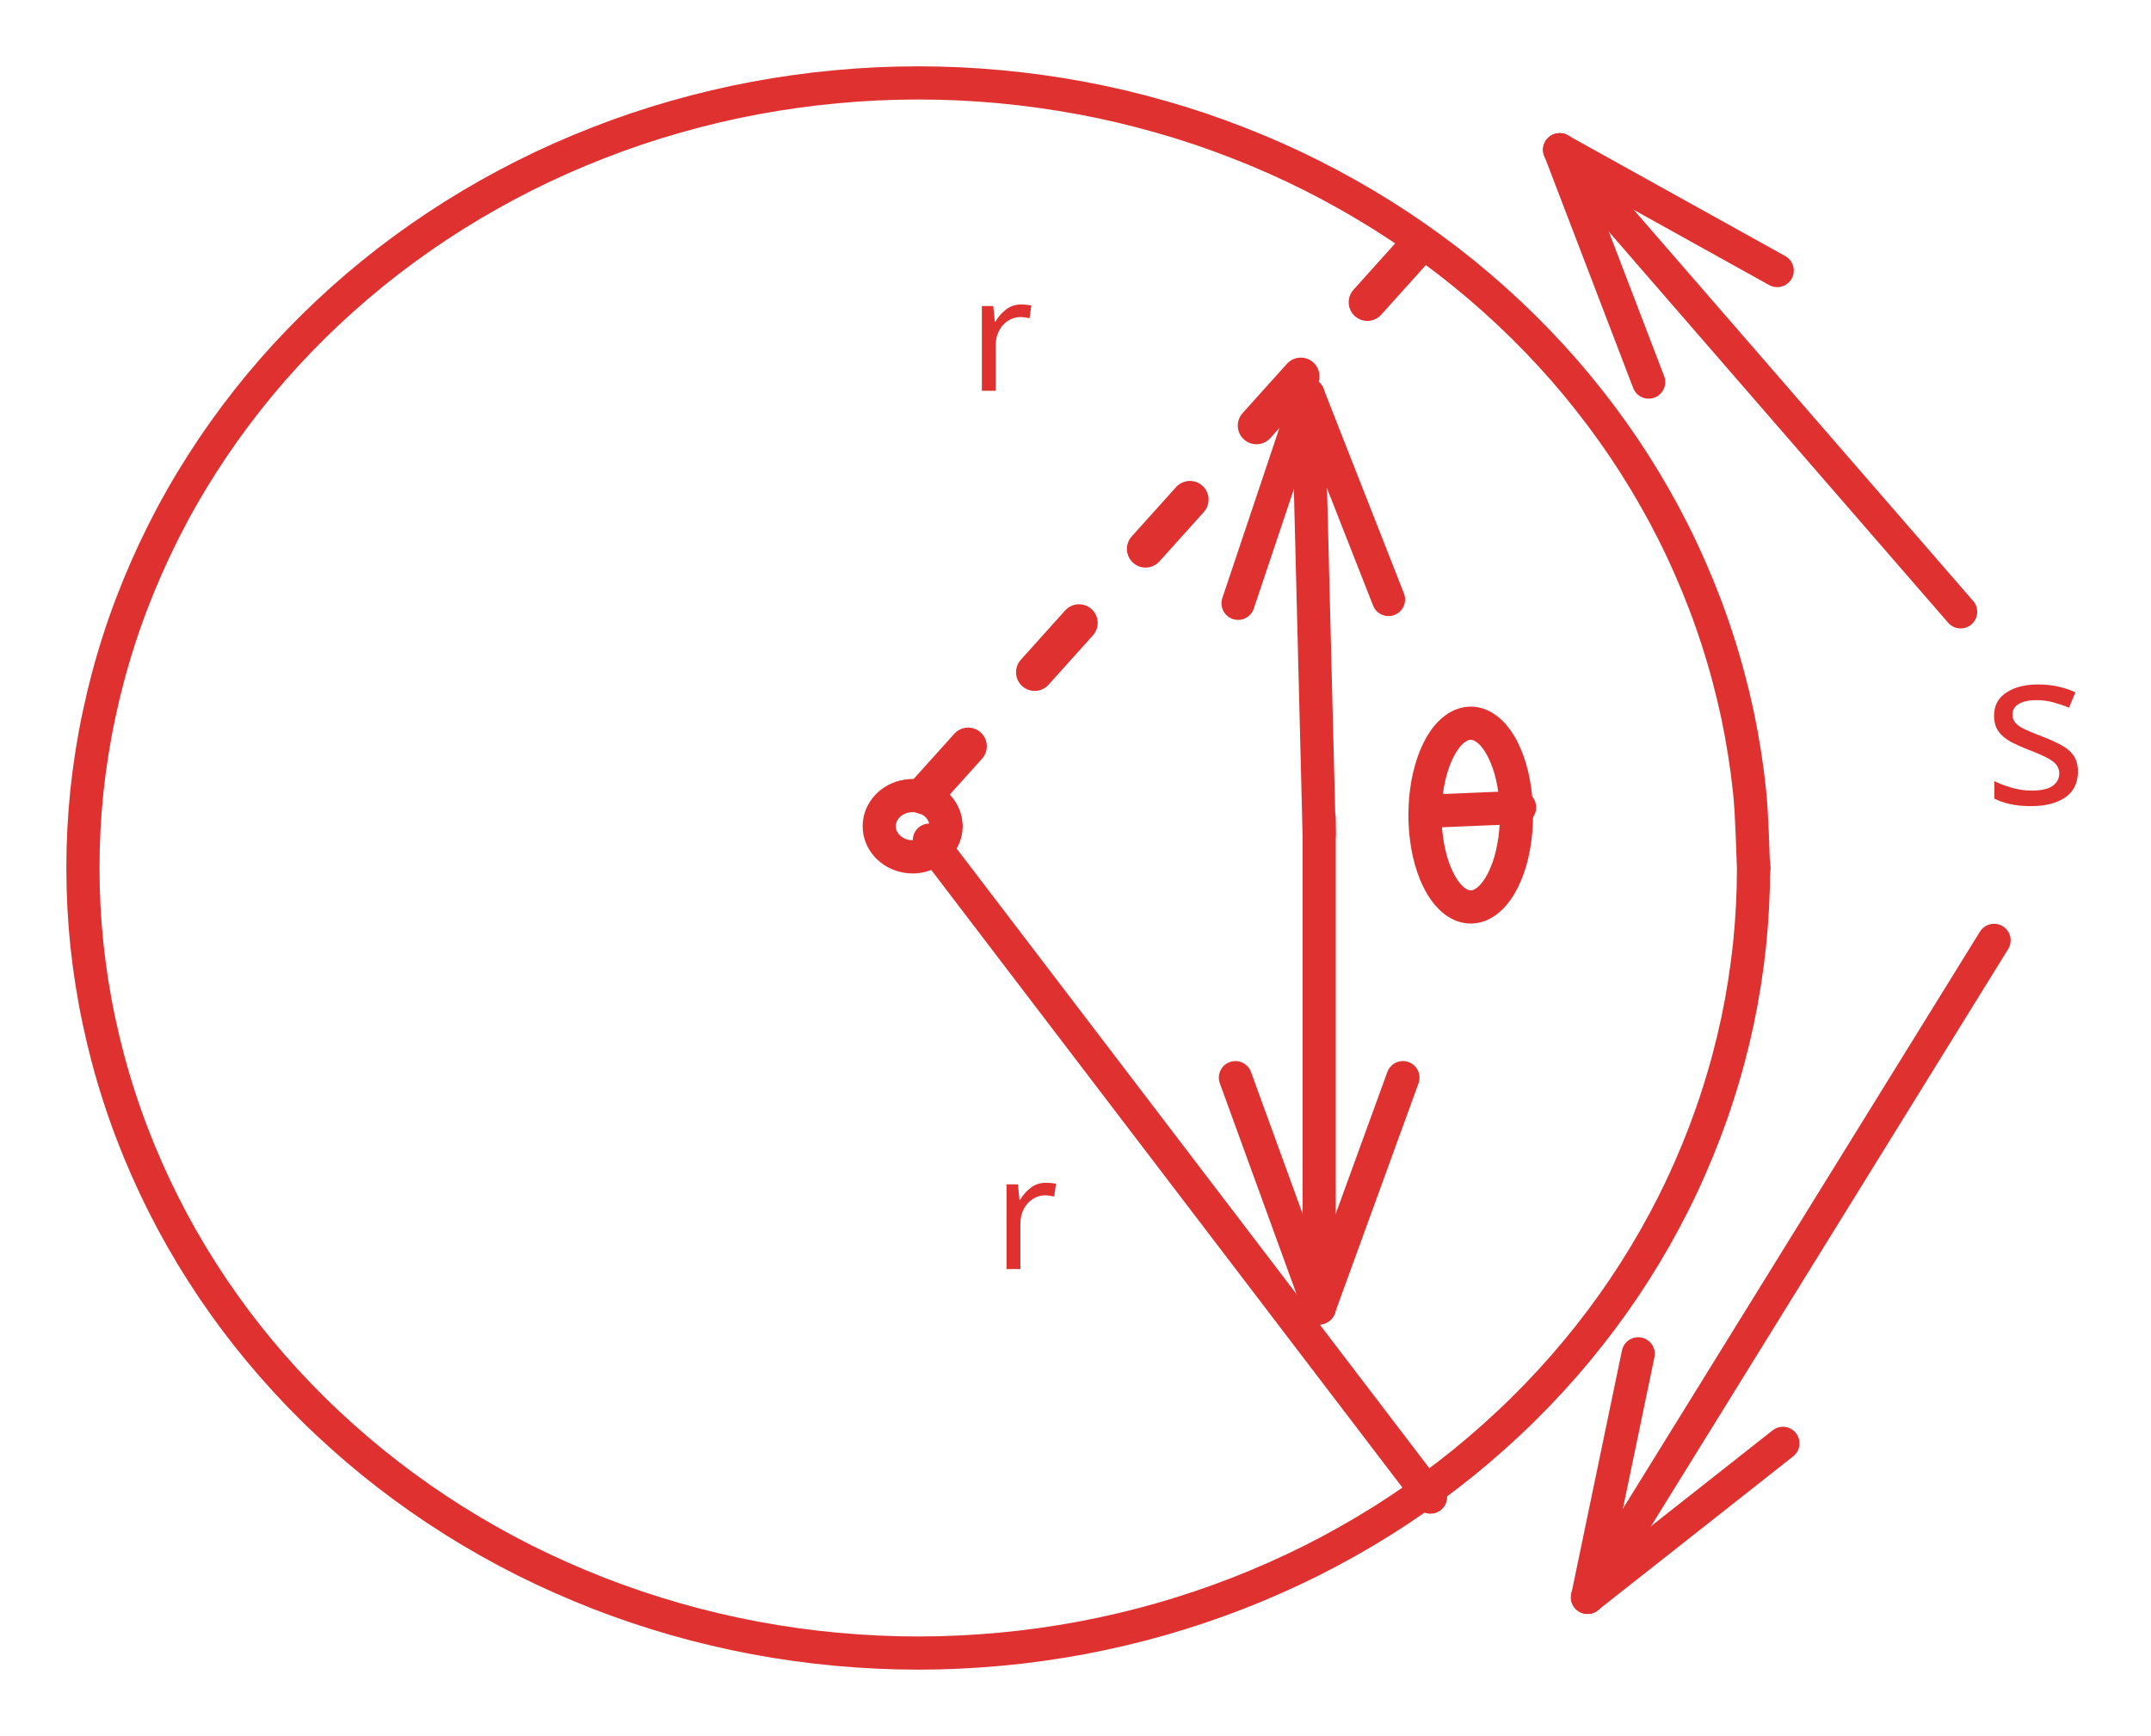
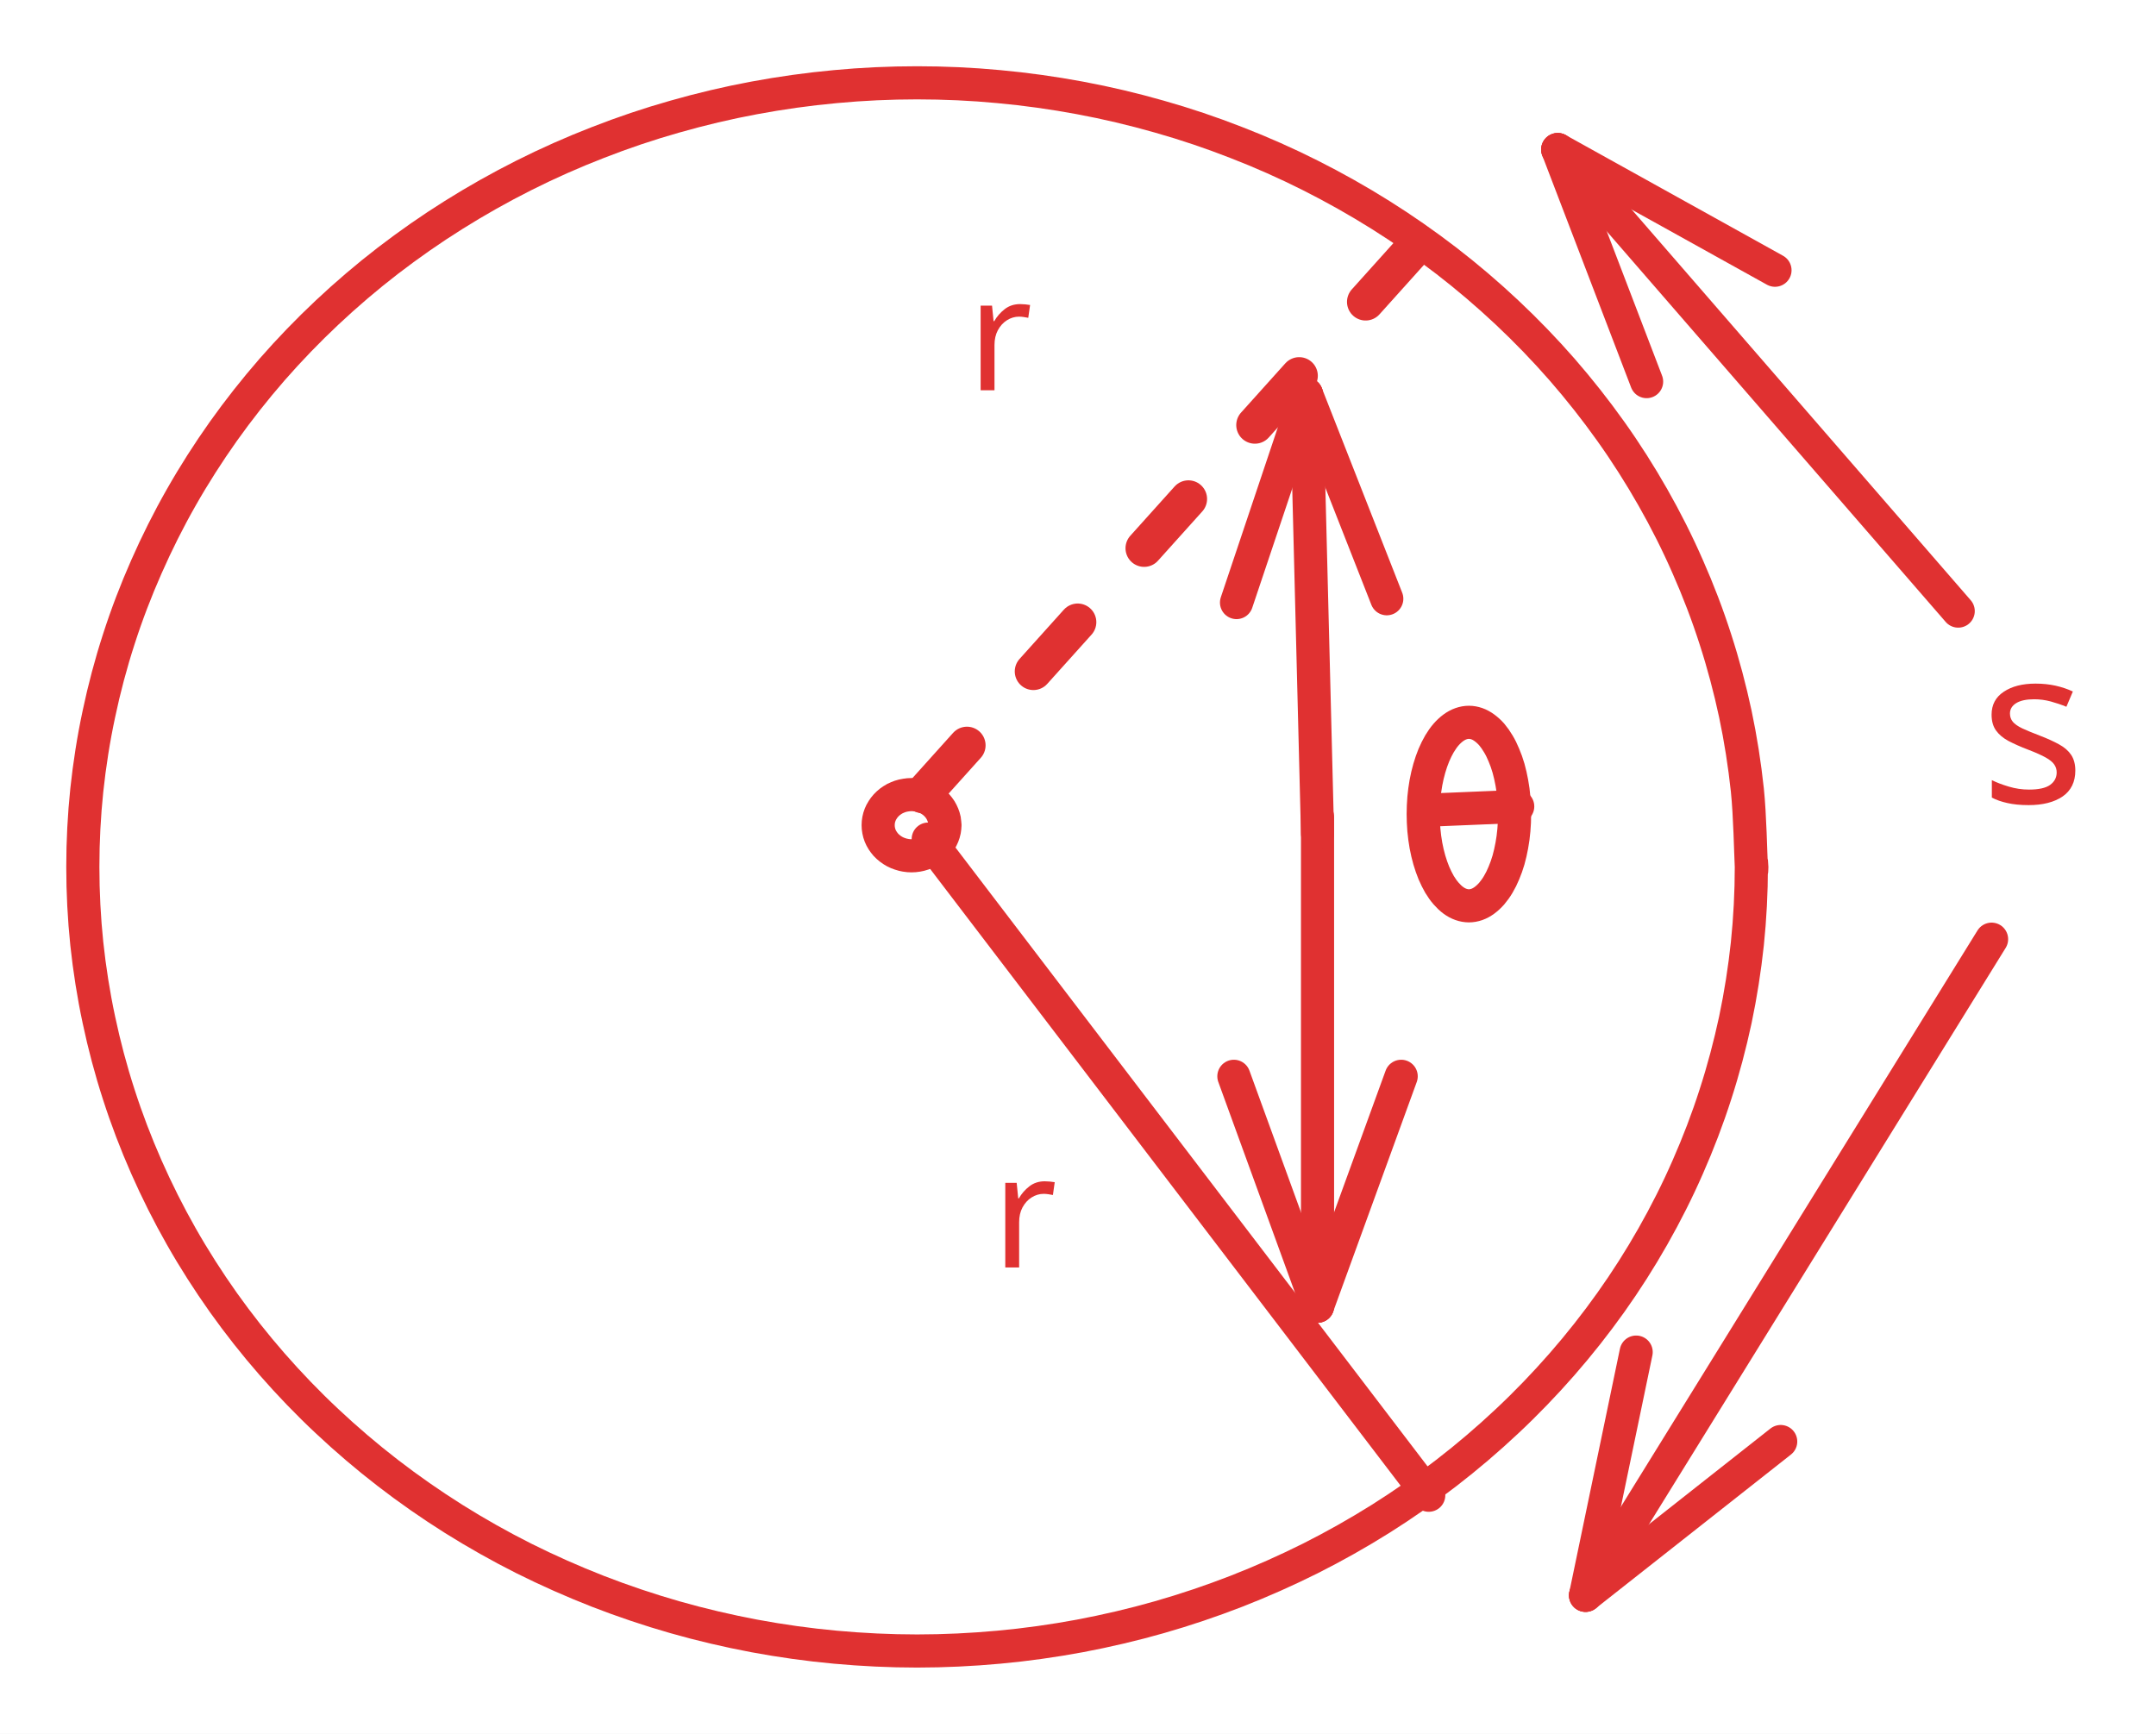
- <svg xmlns="http://www.w3.org/2000/svg" version="1.1" viewBox="0 0 259.368 209.355" width="259.368" height="209.355">
+ <svg xmlns="http://www.w3.org/2000/svg" version="1.1" viewBox="0 0 260.296 209.355" width="260.296" height="209.355">
  
-   eyJ2ZXJzaW9uIjoiMSIsImVuY29kaW5nIjoiYnN0cmluZyIsImNvbXByZXNzZWQiOnRydWUsImVuY29kZWQiOiJ4nO1baW/buFx1MDAxNv2eX1x1MDAxMXi+1iz3ZYCHhyxN4840bVx1MDAxM7dZXHUwMDFlXHUwMDA2gWIptiay5EpytkH/+7tUU1O2LMfu2KlTVECTmKTFS/Kec88l2X82NjdcdTAwMWL53SBo/L7ZXGJuO15cdTAwMTT6qXfTeGHLr4M0XHUwMDBik1x1MDAxOKpo8TlLhmmnaNnL80H2+8uXfS+9XG7yQeR1XHUwMDAydFx1MDAxZGZDL8ryoVx1MDAxZiaok/RfhnnQz/5rf1x1MDAxZXj94D+DpO/nKXKdNFx1MDAwMz/Mk/RrX0FcdTAwMTT0gzjP4O3/g8+bm/9cdTAwMTQ/y9ZFUTjIgqJ5UeHMI4xNllx1MDAxZSRxYSqRWjKqhOSjXHUwMDE2YbZcdTAwMGK95YFcdTAwMGbVl2Bx4GpsUaN1f8XPz1pp+JndvuOyXHUwMDEzaXaauG4vwyg6yu+iwqgsgbG4uixPk6vgOPTzXHUwMDFl1PKJ8rpvpcmw24uDzFx1MDAwZVx1MDAxZY9Kk4HXXHTzOztcdTAwMDbsSr24W7zDldzCJ8Y4RopKyYSiVDHi5sO+oEmxXHUwMDEyiHKijMFYXHUwMDFhPWnZTlx1MDAxMsFCgGW/XHUwMDA1XHUwMDE4vkycbVx1MDAxN17nqlx1MDAwYlx1MDAwNsb+qE2eenE28FJYLtfu5mHMXHUwMDE0XHUwMDEzxDmRlFxuo1xiw1iPmvSCsNvL7Xi0QUxcYkJcdTAwMDWYxDBl1JlcdTAwMTNcdTAwMTTLQqRcdTAwMTFaXHUwMDEx7IZhbVx1MDAxOLR851x1MDAxZkXpu0E3luFlfvHav7jwt+/3docnfuOh/i+3ZCk4YMu+OFx1MDAxZUZRed5j/2HexyoubMWrSY8se2XJXfS7wzhcdTAwMTBcdTAwMWZ3M73Twdi8XHUwMDBlXHUwMDE5u381mpgxXHUwMDE39tI0uWmMar68mPXek7Ph3jB9240/vDbx1t9/fmZt0pnvvZVcdFx1MDAxOFx1MDAwZXzvq8NcdTAwMTPFmFx1MDAxMVJRLoRcdTAwMWHVR2F8NTlcdFHSuXJcdTAwMTjZKFx1MDAxObxcdTAwMTA0iayHpsRcdTAwMThcdTAwMGLK1NzQ3N9vn3gxvv8k9GeZ+YO38O9gzaHJmUSKK8IpN1x1MDAxY09cdTAwMDCTXHUwMDE4wFx1MDAwMjWMwbJIITjRK0OmRlgoKbnBTGtBpKhcdTAwMDJTIaYlMVRTLSThelx1MDAxMpZcdTAwMWNcbqVWlKxcdCxnODhcdTAwMDFa4WJZXHUwMDBlXHUwMDBlX5/q3UrXOjeG1WSqvOCPOXc7vP/7SsQ77DZ+dVx1MDAxYSTdu5M3Qb7uzs0pUuBRhlx1MDAxMEVcZudcdTAwMTXvZshQXCKMVJJcdTAwMWFR4oJle7fEiDPKtVTKXHUwMDEwpo2a4t2ANFx1MDAwMFx1MDAxYeZaa4q5IJPuTTiwkVJcdTAwMTB8fkL/Ls28l+bbYeyHcXfyK0Hs19REXpbvJP1+mINcdTAwMTnvkzDOJ1tcdTAwMTTv3bKRqFx1MDAxN3iVQcOba+tcdTAwMDb2deNT7P7adC5XfFx1MDAxOP3914uprWtcdTAwMWTBPlx1MDAxNVx1MDAxN3Bv2yj/XpRcdTAwMDe0mSxcdTAwMWPxXHUwMDAwXGJQXCKwdM72XHUwMDE4XHLsfFx1MDAxMs3d6+HBQfN0X+7un/pcdTAwMWGTwVJpwPeyXrB8XHUwMDFlIKDriMFGSqfnnjrIXHSDXHUwMDE0YINwXHUwMDA1UY5cYohjVVx1MDAxZZBcdTAwMTJxJVx1MDAxNFx1MDAxM1xcKFx1MDAwMLwpkdJXXHUwMDFloFAqNeeOQ37RwLeXPVx1MDAxN1x1MDAxYah3XHUwMDA0+zQrPrAgXHUwMDExzFK8uj5cdTAwMTlcdTAwMTVCaFx1MDAwMcQzfzJKXr2WavdoXHUwMDE43O/2hlx1MDAxNzd7dPtcdTAwMDM7WnNRIDBFkN5BNNUwx8JUVIFcdTAwMDEtXG5cdFwi5HdcdTAwMDAygVdHXHUwMDA3hCDoXHUwMDAz0kyQYpbw8Vx1MDAxNFlAgblgVZTmIHo1x7zCXHUwMDA3XHUwMDFhU6mwYuvCXHUwMDA3o1x1MDAxZadkjVx1MDAxZo9FXHUwMDFjda/P+lnLf3uUXGJ10vSTJWSjrYvk7Pp0K4nf3F/fXHUwMDFkh+2ofVx1MDAxMl2uZzZaXHUwMDE3pCkhtcDkoFxisMFkfrW+tdW+bHczeq5a8o+9w4Ehby5Onlx1MDAwMTBccoNcdTAwMTgtXHUwMDE1gfhGq3JdIVx1MDAwMIBcdTAwMTbAmExcdTAwMWH2Y4FcdEJOXHUwMDEyXHRqTVx1MDAxMFx1MDAwNVx0qyGcTVwik1x1MDAwMscwSDDWXHUwMDA1mb9cIrV9XHUwMDE2i9T1rmCf5lx1MDAxNC9YMFZ/5aNpqp1OXHUwMDE2fuNcdTAwMDNcdTAwMGUg0Vo6+DzGXHUwMDA2s2l3PdmAgypXxu5Pcc5lKVxufyNcdTAwMDOJJFbAXHUwMDA2WFx1MDAwMlVINWHZ8sjA2TXCPsg3rI3gVFLNYc11JShcdTAwMTOqXG5cckGeLll3YfGbb9GHki9u7Fx1MDAwYlBCXHUwMDEx9ty0fz8llFxmezhHac0hXHUwMDFl7aCTztBayVx1MDAxMCNcdTAwMTTSMzuhglx1MDAxMlx1MDAwN1xmO6veoJhuXHUwMDA0Sk4oXHUwMDAz7kKkZLoy8iejoklAL5WNxlpXvXBZ1ENo/c6hhkpJgX/mZp/Z4uyZslx1MDAwZkfCMCy1ZpoqISYsW6JcdTAwMTRBjFPDud2l4UriaVx1MDAxYuOCIchcdTAwMGKoXHUwMDAx1GKhlKxuXHUwMDFkQlJjiDbKfflZspEj01x1MDAxZshGTUtH2p7/YUhcdTAwMTWl5CVF4OhIW4VqXHUwMDE0oIVTsP4n5aNmvXtcdTAwMTbVXHUwMDE1z1xckKHy4DafRlCq9thOXHUwMDFhxS08nXh6dEczOD56T1x1MDAwN2H+Plx1MDAxM9c35yGPtnR3zelJSIM0NVZiXHUwMDE4XHRENE5PXHUwMDE0Y42UhNVgglx1MDAxYkipVsdOXHUwMDE4UehcdTAwMDd8XStcdTAwMDYrraecpzPI6jSXXHUwMDA2NFx1MDAxYTRcdTAwMDFXmWQnJsB5lFiXY7tRjz/BaTpcdTAwMDfdXHUwMDA0/ENpadN7XHUwMDAx6rxM4vwovC/YW1wiplx1MDAxNUQ6xTSHXHUwMDE1o3Ks1Z7XXHUwMDBmI+t8LsJcdTAwMTTYtd7fXHUwMDE4K9qKwq6FcCNcbi7HsZ2HXHUwMDFkL1x1MDAxYVXnSelYoVx1MDAwM114YVx1MDAxY6TVhU3SsFx1MDAxYsZe1K52Z7da9kfXOlx1MDAxMFx1MDAxNSU/z4JiI1x1MDAwNlx1MDAwNia+UyOJ+qtcdTAwMDPKylx1MDAwMszp/Fx1MDAxYWm2Y60rXHQpXHUwMDA0+S6xXHUwMDExQIBcIpwkIUidOaTEgkBiTOnqXHUwMDBlV7mGICSMNpwyRqArN1x1MDAwN05cIlx0XHUwMDA0+Vx1MDAwM6RcdTAwMGWQQmhFVYWEXGa2d5OIfDpcdTAwMTZahUIq7Vx0LF8hzVx1MDAwZZQlhYRcdTAwMTGEYDCHaUggXHUwMDE5LVx1MDAxZLyPXHUwMDE0XHUwMDEyRVJcdTAwMGJccjDBxJ68Y11cdTAwMWT7mEKqs2n2bbiyaiPIzlx1MDAxM1x1MDAxN0pqw1x1MDAxOPxcdTAwMTBcdTAwMTWjiEZaaUnAT1xmXHUwMDA0NYarRj0rcVZcdTAwMGaMorqCiVx1MDAwNcVZPTXOOGPSIJm1XHUwMDAxxTA3Nc6OjWtKjcq6XHUwMDFiMVIqXHUwMDBlQKjeq4J6zVx1MDAwNCRcdTAwMTBcdTAwMWMriNGr28rmXHUwMDA2YdBcdTAwMDGScJh4xo3jt1x1MDAwNW6eSFx1MDAwMXFfiKe777hcdTAwMTJudOP6gdzYxEgwglx1MDAwNcNcdTAwMTBcdTAwMTU1Zm62RzTEXHUwMDEwaGVqXHUwMDA1s1HwW7PK0JdLjeCqwihcdTAwMDbZmTCUaum81dE1hTyOXHUwMDFhXHUwMDAyaVx1MDAxZWc2XHUwMDExrya0z4tcdTAwMTnrUGGff3tccqcuaS3d+qpcXMMxoKBcdTAwMTQoqblZcau1fXd+0u6cXHUwMDFknP/5+YCI91x1MDAxZr1DvOasyFx1MDAwNShcdTAwMDOFNbCeVchcdTAwMTVS5Fx1MDAxMlx1MDAxOVx1MDAwM0krZCuYcL66a+CQy3CgXUpcZlAv1YRO2VSjXGZcdTAwMTia2Cvr9lx1MDAxNI8wWr1cdTAwMDZcdTAwMGX8XHUwMDBlXHUwMDAyRq/3fbzlpYBcdTAwMDRAI1x1MDAwYuIydlNcdTAwMGLPnVx1MDAwMaZPm1x1MDAwMaZcdTAwMGJmgER/XHUwMDE3nFx0q79WZ8CBpSpcdTAwMWZRP4bno+NPp1x1MDAxZu5azd7hm9urw/ZcdTAwMDEhwXZv3fHMXHUwMDE14vZcdTAwMDBcdTAwMDJSQaZJdVx1MDAxYkpQZFx1MDAwMFxcnECcUytcdTAwMTQ5S8KzprJcdTAwMTjMuvy/jl+A/neA3nhYjYY3XHUwMDE4XHUwMDFj5TCBI7VcdTAwMDRcdTAwMGJcdTAwMWL6XHUwMDBms+C6blxch8HNdtX3frssXHUwMDFlu8JcdTAwMDVJWDRcdTAwMDaFTP2y8eX/ejFBNCJ9
+   eyJ2ZXJzaW9uIjoiMSIsImVuY29kaW5nIjoiYnN0cmluZyIsImNvbXByZXNzZWQiOnRydWUsImVuY29kZWQiOiJ4nO1ba1NcdTAwMWK5XHUwMDEy/c6voLxf44laj5a0Vbdu8VxiXHS5XHUwMDFiklx1MDAwMFx0j1tb1OBcdTAwMTnsWYZcdTAwMTnHM+a1lf9+W1x1MDAxM7CMxzaGa1iTylRcdTAwMDWwNJZaUp/TpyXl76Xl5UZ51Y1cdTAwMWK/Lzfiy1aYJlEvvGi8cuXnca9I8oyqePW5yPu9VvVmpyy7xe+vX5+FvdO47KZhK1x1MDAwZc6Tolx1MDAxZqZF2Y+SPGjlZ6+TMj4r/u1+boVn8b+6+VlU9lx1MDAwMt9JM46SMu/96CtO47M4K1x1MDAwYmr9v/R5efnv6uewdWmadIu4er2q8OaBXHUwMDEwo6VbeVaZXG5oUHCtUFx1MDAwZd5IinXqrYwjqj4hi2Nf44pcdTAwMWGb16fy6HCzl3xcdTAwMTOXXHUwMDFmJbZSI1x1MDAwZXLf7UmSpjvlVVpcdTAwMTlV5DRcdTAwMTZfV5S9/DTeS6KyQ7VypHzSt3p5v93J4sJccp5cckrzbthKyis3XHUwMDA25kvDrF214Usu6ZNcdTAwMTCSXHUwMDA1miNcbqU511x1MDAwMvx8uFx1MDAwNpqcaVx1MDAxNXBcdNpaxtCaUcvW8pRcdTAwMTaCLPstZvRl8LZcdTAwMWSHrdM2XHUwMDE5mEWDd8pemFx1MDAxNd2wR8vl37u4XHUwMDE5M2dcdTAwMTBIXHTIubJcdTAwMWFcdTAwMDRjZvBKJ07andKNx9hAKFx1MDAwNVxckUmCccG9OXG1LIBWXHUwMDE5XHLMXHUwMDBmw9nQ3Yy8f1SlXHUwMDFmu+1cZpOT8vhtdHxcdTAwMWOtXm+s9/ejxk39n37JeuSAm67hrJ+mw/OeRTfzfqfi2FW8XHUwMDE59chhr1x1MDAxY3JcdTAwMTfzcTuL1Zf1wqy1XHUwMDE4s29cdTAwMTMhrt9cZibmjlx1MDAwYoe9Xn7RXHUwMDE41Hx/Na3d/cP+Rr/3oZ19fmuzlb/++CZ2oTVbu7VcdOh3o/CHw4NcdTAwMTbCKtRcXCqlXHUwMDA39WmSnY5OQpq3Tj1GloZcZn5cdTAwMTA0XHUwMDAxJ0NcdTAwMTNcdTAwMTljilx1MDAwYj0zNN+9291cdTAwMGYzdv1VmW9YRN1cdTAwMGb0b2vBoSlcdTAwMDVcdTAwMDZaapBcXFrJRoBcdJawwK1cdTAwMTC0LKiUXHUwMDA082TINFx1MDAwMVNcdTAwMWFRWiaMUYCqXHUwMDBlTFx1MDAxZFxig2C54UYhSDNcbktJhWg0h1x1MDAwNYHlXHUwMDE0XHUwMDA3XHUwMDA3olx1MDAxNanm5eD09bHerc1E52a0mkJcdTAwMGYv+H3OvZtcXP91qrI1cZm9OYjz9tX++7hcXHTnljzQ5FFcdTAwMTZAg5Wy5t1cIrBcdTAwMWOURY3cqiEumLd3I1x1MDAwYqTg0qDWXHUwMDE2hLF6jHdcdTAwMTPSXGJoTFx1MDAxYWM4k1xuRt1cdTAwMWIksZHWXHUwMDE0fH5C/1x1MDAxZZr5sFeuJlmUZO3Rr8RZNKEmXHKLci0/O0tKMuNTnmTl6Fx1MDAxYlW7Ky5cdTAwMTJ14rA2aGp5Yl3XNXd3iv1fy97lqlx1MDAwZoO//3w19u2JjuCemlx1MDAwYvjWloZ/P5RcdTAwMDeMXHUwMDFkLVx1MDAxY/BcdTAwMDBcdFBQXGa9s91HXHUwMDAza19Vc/28v7XVPHiH6+9cdTAwMGVcIsOgO1dcdTAwMWGIwqJcdTAwMTPPn1x1MDAwN4B0XHUwMDFkWGZcdTAwMTG9nnvuIKdsoFx0XHUwMDFiIDVFOVBcdTAwMTTH6jyAXHUwMDE4SK20UFJpXHUwMDAyvFx1MDAxZFwipVx1MDAxZjzAqVx1MDAxNI2UnkN+0cBtYy+FXHUwMDA2JjuCe5o1XHUwMDFmeCBcdTAwMTFMU7xmcjKqlDKKiGf2ZFx1MDAxNN68Rb2+04+v1zv944tccr76WewsuChQjFx1MDAwN5TeUTQ1NMfK1lSBJS1KXHRcIuV3XHUwMDA0MsWejlx1MDAwZVx1MDAwMFx1MDAwMuqD0kySYo7w2Vx1MDAxOFnAibloVbSRJHqNZLLGXHUwMDA3hnHUTItF4YNBj2Oyxi97Kkvb54dnxWb0YSdXer9cdTAwMTnlc8hGN4/zw/ODlTx7f31+tZfsprv76cliZqOTgjRcdTAwMDeYXGJMSYqAWVx1MDAwNrOr9ZWV3ZPddsGP9Cb+Z2O7a+H98f5cdTAwMGJcdTAwMDCmXHUwMDE1XHUwMDE0o1FcdTAwMDPFN16X6zogXHUwMDAwXHUwMDE4RYwp0Ip/XHUwMDE2mCTkXHUwMDEwkNSaXHUwMDAyTVx0q1x1MDAwNSlGkcmJY1x1MDAwNCVcdTAwMTiLgsxfkdo9XHUwMDBmi9STXcE9zTFe8MBY/YOPxql2Plp4y1x1MDAwN5JAYlxmevjcx1x1MDAwNtNpdzHZQJIq19btT0kpcShcbt+SXHUwMDAxXHUwMDA2yDSxXHUwMDAxQ6JcbtQjls2PXGa8XVx1MDAwM+yTfGPGKsmRXHUwMDFiSWtuakFcdTAwMTm4rjRcdTAwMDQ8X7Luw+Ktb/Gbku9+7Fx1MDAwZqCEKuz5aX88JVxmXHUwMDE5dnOOsjmDeHSDzlt9Z6VcYlx1MDAwNHBKz9yEKlx1MDAwZVx1MDAxZVx1MDAxOG5Ww2413Vx1MDAwMSk5pS25XHUwMDBiIFxuU1x1MDAxYvmzUdEooOfKRnfernvhvKhcdTAwMDf45J1DQ5XIiX9mZp/p4uyFso9cZpRcdTAwMTVcZo1cdTAwMTGGa6VGLJujXHUwMDE0XHSE5FZKt0sjNbJxXHUwMDFi40pcdTAwMDSUXHUwMDE3cEuoZUprrG9cdTAwMWRSUmPBWO2//Fwi2ciT6T/IRk1HR8ad/zFKXHUwMDE1XHUwMDEx5ZBcIvB0ZJxCtZrQXCI5Wf+T8lFzsntW1TXPfCBDlfFlOY6gtFx1MDAxZS285SfNXbZMkmBmelqL93Y+8W5SfirU+cVRXCLTXHUwMDE1015welJoXHUwMDAzw62TXHUwMDE4XHUwMDE2iYju0lx1MDAxM2fMXHUwMDA0XHUwMDFhaTWEkpZSqqdMlIBYXHUwMDEyXHUwMDExXGYqyiDEmPN0QVmdkWhJo1x0RmxaYyehyHm0WpRju0GPP8Fpulx1MDAwNFx1MDAwN1x1MDAwN24po35cZnWe5Fm5k1xcV+yNgTCaXCKdXHUwMDE2RtKKcbzz1kZ4lqTO+XyEqbDrvL9xp2glTdpcdTAwMGXCjTQ+uYvtMmmF6aC6zIeOXHUwMDE1WtRFmGRxr76weS9pJ1mY7ta7c1st71x1MDAwNtc6XHUwMDAyrob8vIirjVx1MDAxOFx1MDAxYZh+pEZSk69cdTAwMGVoJ1x1MDAwYpjks2uk6Y61qCSkXHUwMDAzynfBRVx1MDAwMPKxXHUwMDExjcRcdTAwMTmRg6SUWFx1MDAwMSXGnD/d4ao0XHUwMDE0hJQ1VnIhgLryc+AlklxuKH+g1IFSXGKjua6RkGXublx1MDAxMuDzsdBTKKShPYH5K6TpgXJIIbFAgiVzhKFcdTAwMDRS8KGD94FC4lx1MDAwMVx1MDAxYWVcYiZcZtzJOzP1sd9RSJNsmn5cdTAwMWJuWLVRpKJ5kqRccoxcdTAwMTWCfqiaUWBcdTAwMDKjXHJcdTAwMDL5iUUmXHUwMDA0q1x1MDAxYvWixNlkYFTVNUw8UJxNpsYpZ0yGJLOxTHg6uI9cdTAwMWGnx8ZcdTAwMDWlRu3cXHIsopZcdTAwMDSE+r0qqjdCUVx1MDAwMiGZXHUwMDA2/oRb2dJcdTAwMDaMdFx1MDAwMIKkiVx1MDAxN9J6fnvAzVx1MDAxM1RcdTAwMTT3lXq++45Pwo2PkkDz5sYmXHUwMDBilFx1MDAwMKZcdTAwMDSjqGiY8LM9oCFcdTAwMTGQVuZOMFtNv42oXHJ9vtRIrqqsXHUwMDE2lJ0py7lB762erjnlcdxcdTAwMDKleVK4RLye0L4sZpyEXG73/L/XcCYlrXbyplx1MDAxYVaHXHUwMDA3XHUwMDA2Z89aVzZXr472d1uHW0d/fNtcdTAwMDL16Uu4zVx1MDAxNpxcdTAwMTWlXCJloJkh1nNcbrlGilx1MDAxMlx1MDAwM2spaeVI4lHKp7tcdTAwMDaOXHUwMDAx4crdu1x1MDAwN4mS0lx1MDAxOT1mU41cdTAwMGJiaHBX1t0pXHUwMDFlXGJev1x1MDAwNk78Tlx1MDAwMsYs9n08n1x1MDAwMvpcdTAwMDE8Llx1MDAwNVx1MDAwNFx1MDAwMlxyVsRl3aZcdTAwMTabOVx1MDAwM+w9b1x1MDAwNth7YFx1MDAwNlxi9lFwXHUwMDA2yUZL/YE9XHUwMDA3zUhbzX5Et7P39eDz1Wazs/3+8nR7d1x1MDAwYiBe7Sw6nqVcdTAwMGWkO4CgVFBcdTAwMTiob0MpXHUwMDFlWHI/XHRcdTAwMTTn9Fx1MDAxM4qcOeHZcKxcdTAwMDazKP+v4z5Ai2E//1x1MDAwNehcdTAwMWGgl25Wo1x1MDAxMXa7OyVN4EAt0cIm0c0s+K5cdTAwMWLnSXyxWve9306qx61wRVx1MDAxMlx1MDAwZY1xJVO/L33/XHUwMDFm9XVBaiJ9
  <defs>
    <style class="style-fonts">
      @font-face {
        font-family: "Virgil";
-         src: url("https://file%2B.vscode-resource.vscode-cdn.net/Users/ishikasaha/.vscode/extensions/pomdtr.excalidraw-editor-3.7.4/public//dist/excalidraw-assets/Virgil.woff2");
+         src: url("https://file%2B.vscode-resource.vscode-cdn.net/c%3A/Users/ajani/.vscode/extensions/pomdtr.excalidraw-editor-3.7.4/public//dist/excalidraw-assets/Virgil.woff2");
      }
      @font-face {
        font-family: "Cascadia";
-         src: url("https://file%2B.vscode-resource.vscode-cdn.net/Users/ishikasaha/.vscode/extensions/pomdtr.excalidraw-editor-3.7.4/public//dist/excalidraw-assets/Cascadia.woff2");
+         src: url("https://file%2B.vscode-resource.vscode-cdn.net/c%3A/Users/ajani/.vscode/extensions/pomdtr.excalidraw-editor-3.7.4/public//dist/excalidraw-assets/Cascadia.woff2");
      }
      @font-face {
        font-family: "Assistant";
-         src: url("https://file%2B.vscode-resource.vscode-cdn.net/Users/ishikasaha/.vscode/extensions/pomdtr.excalidraw-editor-3.7.4/public//dist/excalidraw-assets/Assistant-Regular.woff2");
+         src: url("https://file%2B.vscode-resource.vscode-cdn.net/c%3A/Users/ajani/.vscode/extensions/pomdtr.excalidraw-editor-3.7.4/public//dist/excalidraw-assets/Assistant-Regular.woff2");
      }
    </style>
  </defs>
-   <rect x="0" y="0" width="259.368" height="209.355" fill="#ffffff" />
+   <rect x="0" y="0" width="260.296" height="209.355" fill="#ffffff" />
  <g stroke-linecap="round" transform="translate(10 10) rotate(0 100.7208 94.67756)">
    <path d="M201.44 94.68 C201.44 97.77, 201.28 100.88, 200.96 103.96 C200.63 107.04, 200.15 110.11, 199.51 113.15 C198.86 116.18, 198.06 119.2, 197.1 122.16 C196.15 125.12, 195.03 128.05, 193.77 130.91 C192.52 133.77, 191.1 136.58, 189.55 139.31 C188 142.04, 186.3 144.71, 184.47 147.28 C182.64 149.85, 180.67 152.35, 178.58 154.74 C176.49 157.13, 174.27 159.44, 171.94 161.62 C169.61 163.81, 167.16 165.9, 164.62 167.86 C162.07 169.83, 159.41 171.68, 156.68 173.4 C153.94 175.12, 151.1 176.72, 148.2 178.18 C145.3 179.63, 142.31 180.96, 139.26 182.15 C136.22 183.33, 133.11 184.38, 129.96 185.28 C126.81 186.18, 123.6 186.93, 120.37 187.54 C117.14 188.14, 113.87 188.6, 110.59 188.9 C107.32 189.2, 104.01 189.36, 100.72 189.36 C97.43 189.36, 94.12 189.2, 90.85 188.9 C87.57 188.6, 84.3 188.14, 81.07 187.54 C77.84 186.93, 74.63 186.18, 71.48 185.28 C68.33 184.38, 65.22 183.33, 62.18 182.15 C59.14 180.96, 56.14 179.63, 53.24 178.18 C50.34 176.72, 47.5 175.12, 44.76 173.4 C42.03 171.68, 39.37 169.83, 36.82 167.86 C34.28 165.9, 31.83 163.81, 29.5 161.62 C27.17 159.44, 24.95 157.13, 22.86 154.74 C20.77 152.35, 18.8 149.85, 16.97 147.28 C15.15 144.71, 13.44 142.04, 11.89 139.31 C10.34 136.58, 8.93 133.77, 7.67 130.91 C6.41 128.05, 5.29 125.12, 4.34 122.16 C3.38 119.2, 2.58 116.18, 1.94 113.15 C1.29 110.11, 0.81 107.04, 0.48 103.96 C0.16 100.88, 0 97.77, 0 94.68 C0 91.58, 0.16 88.48, 0.48 85.4 C0.81 82.32, 1.29 79.24, 1.94 76.21 C2.58 73.17, 3.38 70.15, 4.34 67.19 C5.29 64.23, 6.41 61.3, 7.67 58.45 C8.93 55.59, 10.34 52.77, 11.89 50.05 C13.44 47.32, 15.15 44.65, 16.97 42.08 C18.8 39.51, 20.77 37.01, 22.86 34.61 C24.95 32.22, 27.17 29.92, 29.5 27.73 C31.83 25.54, 34.28 23.45, 36.82 21.49 C39.37 19.53, 42.03 17.67, 44.76 15.96 C47.5 14.24, 50.34 12.64, 53.24 11.18 C56.14 9.72, 59.14 8.39, 62.18 7.21 C65.22 6.02, 68.33 4.97, 71.48 4.08 C74.63 3.18, 77.84 2.42, 81.07 1.82 C84.3 1.22, 87.57 0.76, 90.85 0.46 C94.12 0.15, 97.43 0, 100.72 0 C104.01 0, 107.32 0.15, 110.59 0.46 C113.87 0.76, 117.14 1.22, 120.37 1.82 C123.6 2.42, 126.81 3.18, 129.96 4.08 C133.11 4.97, 136.22 6.02, 139.26 7.21 C142.31 8.39, 145.3 9.72, 148.2 11.18 C151.1 12.64, 153.94 14.24, 156.68 15.96 C159.41 17.67, 162.07 19.53, 164.62 21.49 C167.16 23.45, 169.61 25.54, 171.94 27.73 C174.27 29.92, 176.49 32.22, 178.58 34.61 C180.67 37.01, 182.64 39.51, 184.47 42.08 C186.3 44.65, 188 47.32, 189.55 50.05 C191.1 52.77, 192.52 55.59, 193.77 58.45 C195.03 61.3, 196.15 64.23, 197.1 67.19 C198.06 70.15, 198.86 73.17, 199.51 76.21 C200.15 79.24, 200.63 82.32, 200.96 85.4 C201.28 88.48, 201.36 93.13, 201.44 94.68 C201.52 96.22, 201.52 93.13, 201.44 94.68" stroke="#e03131" stroke-width="4" fill="none" />
  </g>
  <g stroke-linecap="round" transform="translate(106.0205 95.94843) rotate(0 4.028832 3.693096)">
    <path d="M8.06 3.69 C8.06 3.91, 8.04 4.12, 8 4.33 C7.96 4.54, 7.89 4.76, 7.81 4.96 C7.73 5.16, 7.63 5.35, 7.52 5.54 C7.4 5.72, 7.26 5.9, 7.12 6.07 C6.97 6.23, 6.8 6.38, 6.62 6.52 C6.44 6.66, 6.25 6.78, 6.04 6.89 C5.84 7, 5.63 7.09, 5.41 7.16 C5.19 7.24, 4.96 7.29, 4.73 7.33 C4.5 7.37, 4.26 7.39, 4.03 7.39 C3.8 7.39, 3.56 7.37, 3.33 7.33 C3.1 7.29, 2.87 7.24, 2.65 7.16 C2.43 7.09, 2.22 7, 2.01 6.89 C1.81 6.78, 1.62 6.66, 1.44 6.52 C1.26 6.38, 1.09 6.23, 0.94 6.07 C0.79 5.9, 0.66 5.72, 0.54 5.54 C0.42 5.35, 0.32 5.16, 0.24 4.96 C0.16 4.76, 0.1 4.54, 0.06 4.33 C0.02 4.12, 0 3.91, 0 3.69 C0 3.48, 0.02 3.26, 0.06 3.05 C0.1 2.84, 0.16 2.63, 0.24 2.43 C0.32 2.23, 0.42 2.03, 0.54 1.85 C0.66 1.66, 0.79 1.48, 0.94 1.32 C1.09 1.16, 1.26 1, 1.44 0.86 C1.62 0.73, 1.81 0.6, 2.01 0.49 C2.22 0.39, 2.43 0.3, 2.65 0.22 C2.87 0.15, 3.1 0.09, 3.33 0.06 C3.56 0.02, 3.8 0, 4.03 0 C4.26 0, 4.5 0.02, 4.73 0.06 C4.96 0.09, 5.19 0.15, 5.41 0.22 C5.63 0.3, 5.84 0.39, 6.04 0.49 C6.25 0.6, 6.44 0.73, 6.62 0.86 C6.8 1, 6.97 1.16, 7.12 1.32 C7.26 1.48, 7.4 1.66, 7.52 1.85 C7.63 2.03, 7.73 2.23, 7.81 2.43 C7.89 2.63, 7.96 2.84, 8 3.05 C8.04 3.26, 8.05 3.59, 8.06 3.69 C8.07 3.8, 8.07 3.59, 8.06 3.69" stroke="#e03131" stroke-width="4" fill="none" />
  </g>
  <g stroke-linecap="round">
    <g transform="translate(112.0638 101.3202) rotate(0 30.21624 39.61685)">
      <path d="M0 0 C20.91 27.42, 41.83 54.84, 60.43 79.23 M0 0 C19.51 25.58, 39.01 51.15, 60.43 79.23" stroke="#e03131" stroke-width="4" fill="none" />
    </g>
  </g>
  <mask />
  <g stroke-linecap="round">
    <g transform="translate(111.3923 95.94843) rotate(0 29.88051 -33.23787)">
      <path d="M0 0 C12.08 -13.44, 24.17 -26.88, 59.76 -66.48" stroke="#e03131" stroke-width="4.5" fill="none" stroke-dasharray="8 12" />
    </g>
  </g>
  <mask />
  <g stroke-linecap="round" transform="translate(171.8248 87.21929) rotate(0 5.517262 11.07929)">
    <path d="M11.03 11.08 C11.03 11.72, 11.01 12.37, 10.95 13 C10.9 13.63, 10.81 14.27, 10.7 14.87 C10.59 15.47, 10.46 16.06, 10.3 16.62 C10.14 17.17, 9.95 17.71, 9.74 18.2 C9.54 18.69, 9.31 19.15, 9.06 19.57 C8.82 19.98, 8.55 20.35, 8.28 20.67 C8 20.99, 7.7 21.27, 7.4 21.49 C7.1 21.71, 6.79 21.88, 6.48 21.99 C6.16 22.1, 5.84 22.16, 5.52 22.16 C5.2 22.16, 4.87 22.1, 4.56 21.99 C4.24 21.88, 3.93 21.71, 3.63 21.49 C3.33 21.27, 3.04 20.99, 2.76 20.67 C2.48 20.35, 2.22 19.98, 1.97 19.57 C1.73 19.15, 1.5 18.69, 1.29 18.2 C1.09 17.71, 0.9 17.17, 0.74 16.62 C0.58 16.06, 0.44 15.47, 0.33 14.87 C0.22 14.27, 0.14 13.63, 0.08 13 C0.03 12.37, 0 11.72, 0 11.08 C0 10.44, 0.03 9.79, 0.08 9.16 C0.14 8.52, 0.22 7.89, 0.33 7.29 C0.44 6.69, 0.58 6.1, 0.74 5.54 C0.9 4.98, 1.09 4.45, 1.29 3.96 C1.5 3.47, 1.73 3, 1.97 2.59 C2.22 2.18, 2.48 1.8, 2.76 1.48 C3.04 1.16, 3.33 0.89, 3.63 0.67 C3.93 0.45, 4.24 0.28, 4.56 0.17 C4.87 0.06, 5.2 0, 5.52 0 C5.84 0, 6.16 0.06, 6.48 0.17 C6.79 0.28, 7.1 0.45, 7.4 0.67 C7.7 0.89, 8 1.16, 8.28 1.48 C8.55 1.8, 8.82 2.18, 9.06 2.59 C9.31 3, 9.54 3.47, 9.74 3.96 C9.95 4.45, 10.14 4.98, 10.3 5.54 C10.46 6.1, 10.59 6.69, 10.7 7.29 C10.81 7.89, 10.9 8.52, 10.95 9.16 C11.01 9.79, 11.02 10.76, 11.03 11.08 C11.05 11.4, 11.05 10.76, 11.03 11.08" stroke="#e03131" stroke-width="4" fill="none" />
  </g>
  <g stroke-linecap="round">
    <g transform="translate(172.2053 97.83694) rotate(0 5.517262 -0.2308185)">
      <path d="M0 0 C4.03 -0.17, 8.06 -0.34, 11.03 -0.46 M0 0 C3.61 -0.15, 7.23 -0.3, 11.03 -0.46" stroke="#e03131" stroke-width="4" fill="none" />
    </g>
  </g>
  <mask />
  <g stroke-linecap="round">
    <g transform="translate(159.0668 98.63431) rotate(0 0 29.54477)">
      <path d="M0 0 C0 9.85, 0 49.24, 0 59.09 M0 0 C0 9.85, 0 49.24, 0 59.09" stroke="#e03131" stroke-width="4" fill="none" />
    </g>
    <g transform="translate(159.0668 98.63431) rotate(0 0 29.54477)">
      <path d="M-10.1 31.33 C-8.01 37.1, -5.91 42.86, 0 59.09 M-10.1 31.33 C-7.22 39.26, -4.33 47.19, 0 59.09" stroke="#e03131" stroke-width="4" fill="none" />
    </g>
    <g transform="translate(159.0668 98.63431) rotate(0 0 29.54477)">
      <path d="M10.1 31.33 C8.01 37.1, 5.91 42.86, 0 59.09 M10.1 31.33 C7.22 39.26, 4.33 47.19, 0 59.09" stroke="#e03131" stroke-width="4" fill="none" />
    </g>
  </g>
  <mask />
  <g stroke-linecap="round">
    <g transform="translate(159.0668 100.6487) rotate(0 -0.6714721 -26.52315)">
      <path d="M0 0 C-0.22 -8.84, -1.12 -44.21, -1.34 -53.05 M0 0 C-0.22 -8.84, -1.12 -44.21, -1.34 -53.05" stroke="#e03131" stroke-width="4" fill="none" />
    </g>
    <g transform="translate(159.0668 100.6487) rotate(0 -0.6714721 -26.52315)">
      <path d="M8.36 -28.35 C5.06 -36.76, 1.75 -45.16, -1.34 -53.05 M8.36 -28.35 C5.53 -35.55, 2.7 -42.75, -1.34 -53.05" stroke="#e03131" stroke-width="4" fill="none" />
    </g>
    <g transform="translate(159.0668 100.6487) rotate(0 -0.6714721 -26.52315)">
      <path d="M-9.78 -27.89 C-6.91 -36.45, -4.04 -45.02, -1.34 -53.05 M-9.78 -27.89 C-7.32 -35.23, -4.86 -42.56, -1.34 -53.05" stroke="#e03131" stroke-width="4" fill="none" />
    </g>
  </g>
  <mask />
-   <g transform="translate(239.1024 76.47574) rotate(0 5.133018 16.49235)">
+   <g transform="translate(239.1024 76.47574) rotate(0 5.596733 16.49235)">
    <text x="0" y="0" font-family="Segoe UI Emoji" font-size="26.388px" fill="#e03131" text-anchor="start" style="white-space: pre;" direction="ltr" dominant-baseline="text-before-edge">s</text>
  </g>
  <g stroke-linecap="round">
    <g transform="translate(236.4165 73.78985) rotate(0 -24.17299 -27.86609)">
      <path d="M0 0 C-8.06 -9.29, -40.29 -46.44, -48.35 -55.73 M0 0 C-8.06 -9.29, -40.29 -46.44, -48.35 -55.73" stroke="#e03131" stroke-width="4" fill="none" />
    </g>
    <g transform="translate(236.4165 73.78985) rotate(0 -24.17299 -27.86609)">
      <path d="M-22.12 -41.16 C-31.38 -46.3, -40.63 -51.45, -48.35 -55.73 M-22.12 -41.16 C-32.58 -46.97, -43.05 -52.79, -48.35 -55.73" stroke="#e03131" stroke-width="4" fill="none" />
    </g>
    <g transform="translate(236.4165 73.78985) rotate(0 -24.17299 -27.86609)">
      <path d="M-37.62 -27.71 C-41.41 -37.6, -45.19 -47.49, -48.35 -55.73 M-37.62 -27.71 C-41.9 -38.89, -46.18 -50.07, -48.35 -55.73" stroke="#e03131" stroke-width="4" fill="none" />
    </g>
  </g>
  <mask />
  <g stroke-linecap="round">
    <g transform="translate(240.4453 113.4067) rotate(0 -24.50873 39.61685)">
      <path d="M0 0 C-8.17 13.21, -40.85 66.03, -49.02 79.23 M0 0 C-8.17 13.21, -40.85 66.03, -49.02 79.23" stroke="#e03131" stroke-width="4" fill="none" />
    </g>
    <g transform="translate(240.4453 113.4067) rotate(0 -24.50873 39.61685)">
      <path d="M-42.91 49.86 C-44.61 58.04, -46.31 66.22, -49.02 79.23 M-42.91 49.86 C-44.17 55.93, -45.44 62.01, -49.02 79.23" stroke="#e03131" stroke-width="4" fill="none" />
    </g>
    <g transform="translate(240.4453 113.4067) rotate(0 -24.50873 39.61685)">
      <path d="M-25.46 60.66 C-32.02 65.83, -38.58 71, -49.02 79.23 M-25.46 60.66 C-30.33 64.5, -35.2 68.34, -49.02 79.23" stroke="#e03131" stroke-width="4" fill="none" />
    </g>
  </g>
  <mask />
-   <g transform="translate(119.7443 138.2512) rotate(0 3.173561 11.91582)">
+   <g transform="translate(119.7443 138.2512) rotate(0 3.313164 11.91582)">
    <text x="0" y="0" font-family="Segoe UI Emoji" font-size="19.065px" fill="#e03131" text-anchor="start" style="white-space: pre;" direction="ltr" dominant-baseline="text-before-edge">r</text>
  </g>
-   <g transform="translate(116.7688 32.32926) rotate(0 3.173561 11.91582)">
+   <g transform="translate(116.7688 32.32926) rotate(0 3.313164 11.91582)">
    <text x="0" y="0" font-family="Segoe UI Emoji" font-size="19.065px" fill="#e03131" text-anchor="start" style="white-space: pre;" direction="ltr" dominant-baseline="text-before-edge">r</text>
  </g>
</svg>
